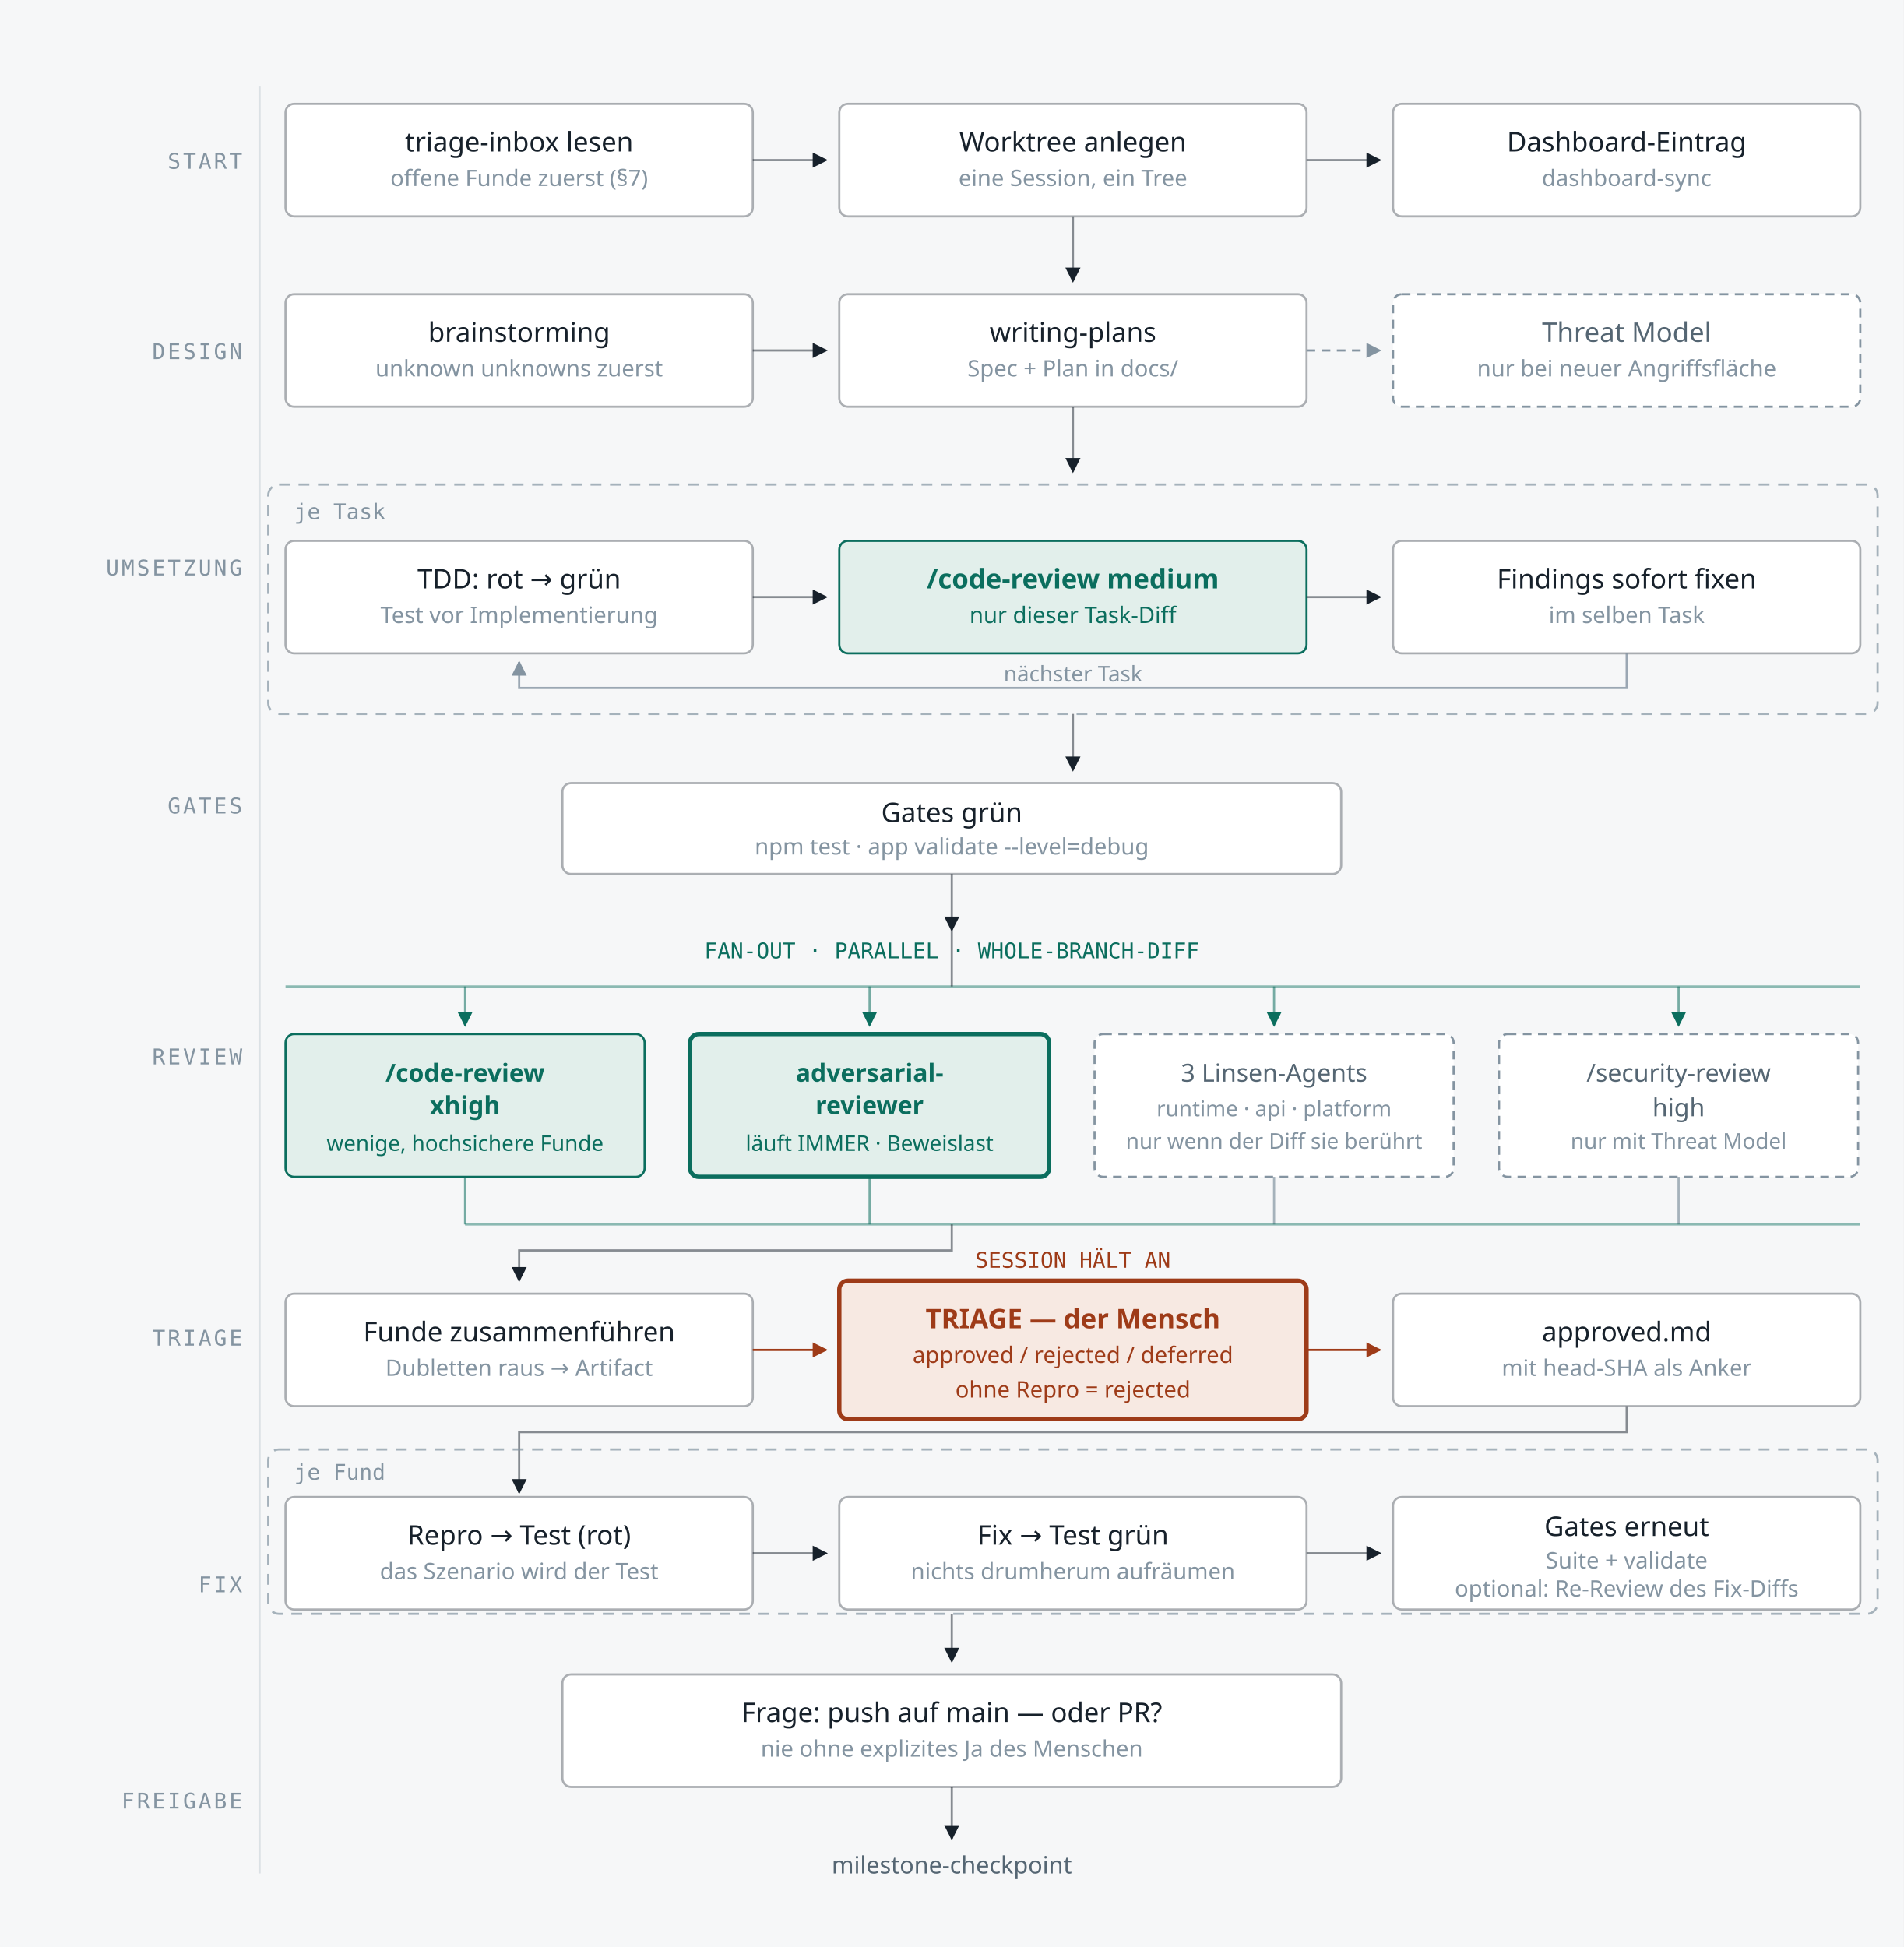
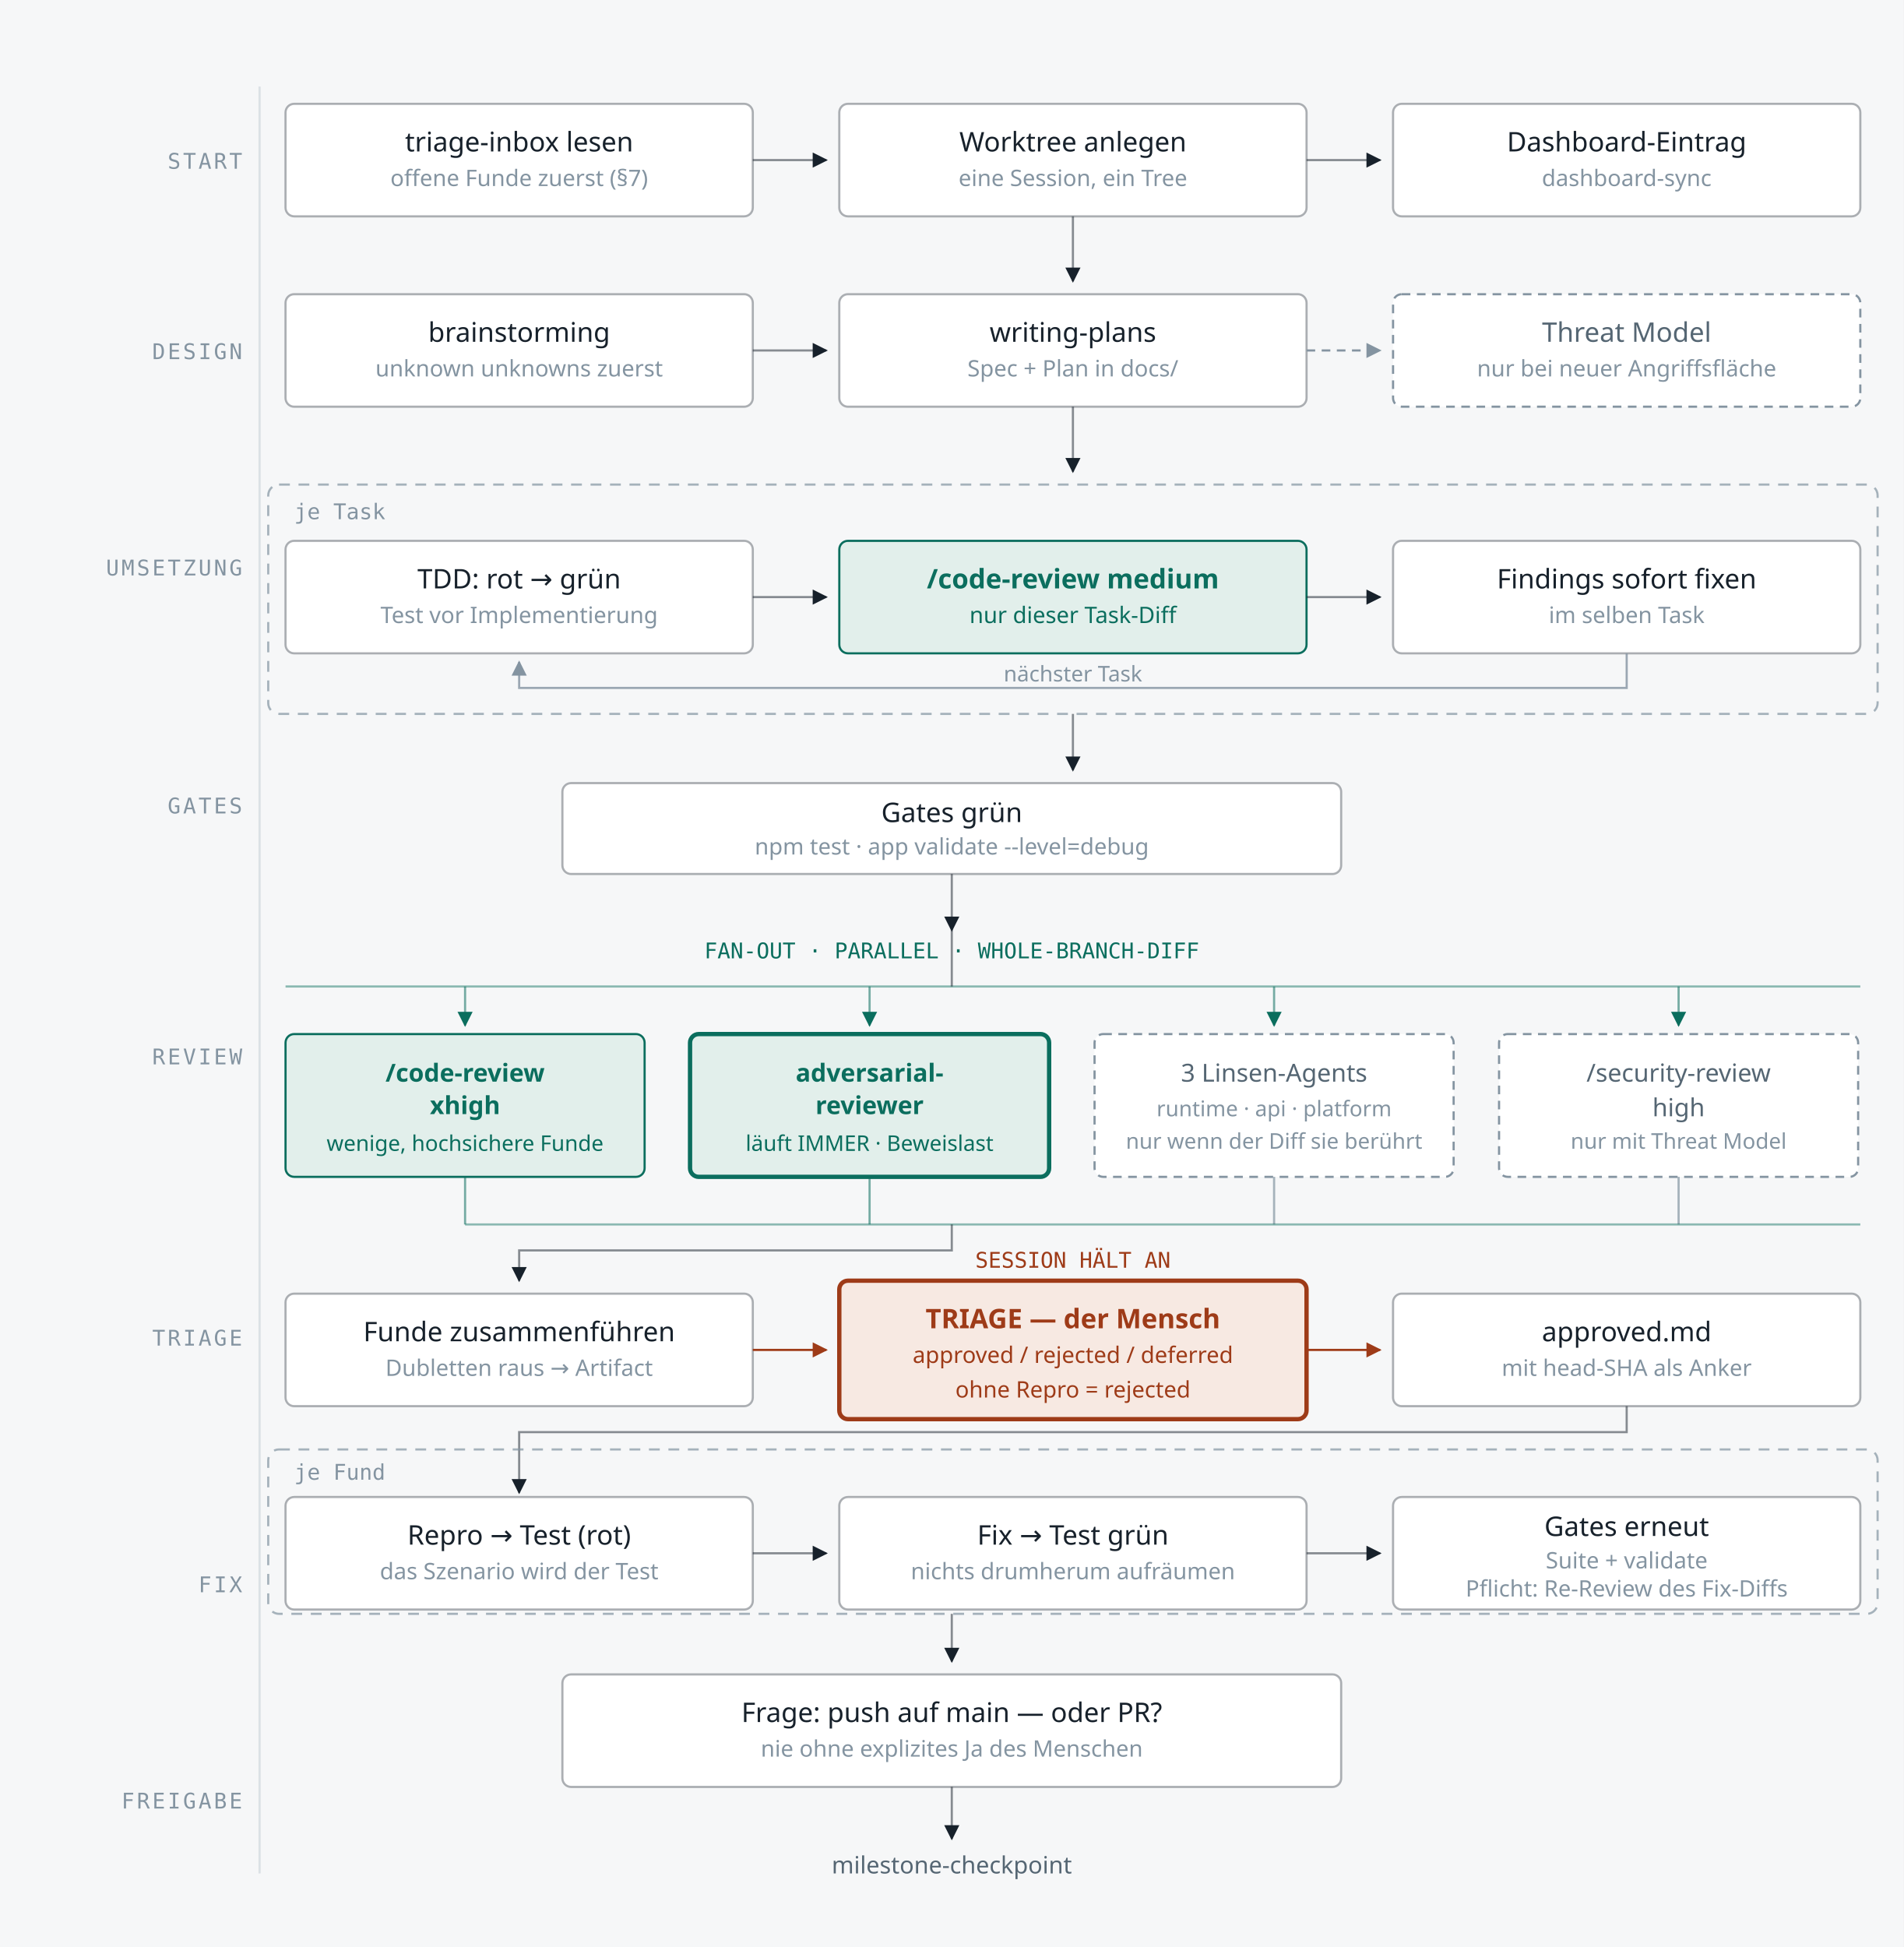
<svg xmlns="http://www.w3.org/2000/svg" viewBox="0 0 880 900" width="880" height="900" font-family="Segoe UI, system-ui, sans-serif" role="img">
  <rect x="0" y="0" width="880" height="900" fill="#F6F7F8" />
  <defs>
    <marker id="ah" viewBox="0 0 10 10" refX="9" refY="5" markerWidth="7" markerHeight="7" orient="auto-start-reverse">
      <path d="M 0 0 L 10 5 L 0 10 z" fill="#17212B" />
    </marker>
    <marker id="ah-halt" viewBox="0 0 10 10" refX="9" refY="5" markerWidth="7" markerHeight="7" orient="auto-start-reverse">
      <path d="M 0 0 L 10 5 L 0 10 z" fill="#9E3B18" />
    </marker>
    <marker id="ah-faint" viewBox="0 0 10 10" refX="9" refY="5" markerWidth="7" markerHeight="7" orient="auto-start-reverse">
      <path d="M 0 0 L 10 5 L 0 10 z" fill="#8494A1" />
    </marker>
    <marker id="ah-accent" viewBox="0 0 10 10" refX="9" refY="5" markerWidth="7" markerHeight="7" orient="auto-start-reverse">
      <path d="M 0 0 L 10 5 L 0 10 z" fill="#0B6E5E" />
    </marker>
  </defs>
  <g font-family="'JetBrains Mono', monospace" font-size="10" letter-spacing="1.1" fill="#8494A1" text-anchor="end">
    <text x="112" y="78">START</text>
    <text x="112" y="166">DESIGN</text>
    <text x="112" y="266">UMSETZUNG</text>
    <text x="112" y="376">GATES</text>
    <text x="112" y="492">REVIEW</text>
    <text x="112" y="622">TRIAGE</text>
    <text x="112" y="736">FIX</text>
    <text x="112" y="836">FREIGABE</text>
  </g>
  <g stroke="#DBE1E5" stroke-width="1">
    <line x1="120" y1="40" x2="120" y2="866" />
  </g>
  <g>
    <rect x="132" y="48" width="216" height="52" rx="4" fill="#FFFFFF" stroke="#17212B" stroke-opacity=".35" />
    <text x="240" y="70" text-anchor="middle" font-size="12.5" fill="#17212B">triage-inbox lesen</text>
    <text x="240" y="86" text-anchor="middle" font-size="10.5" fill="#8494A1">offene Funde zuerst (§7)</text>
    <rect x="388" y="48" width="216" height="52" rx="4" fill="#FFFFFF" stroke="#17212B" stroke-opacity=".35" />
    <text x="496" y="70" text-anchor="middle" font-size="12.5" fill="#17212B">Worktree anlegen</text>
    <text x="496" y="86" text-anchor="middle" font-size="10.5" fill="#8494A1">eine Session, ein Tree</text>
    <rect x="644" y="48" width="216" height="52" rx="4" fill="#FFFFFF" stroke="#17212B" stroke-opacity=".35" />
    <text x="752" y="70" text-anchor="middle" font-size="12.5" fill="#17212B">Dashboard-Eintrag</text>
    <text x="752" y="86" text-anchor="middle" font-size="10.5" fill="#8494A1">dashboard-sync</text>
    <line x1="348" y1="74" x2="382" y2="74" stroke="#17212B" stroke-opacity=".5" marker-end="url(#ah)" />
    <line x1="604" y1="74" x2="638" y2="74" stroke="#17212B" stroke-opacity=".5" marker-end="url(#ah)" />
  </g>
  <line x1="496" y1="100" x2="496" y2="130" stroke="#17212B" stroke-opacity=".5" marker-end="url(#ah)" />
  <g>
    <rect x="132" y="136" width="216" height="52" rx="4" fill="#FFFFFF" stroke="#17212B" stroke-opacity=".35" />
    <text x="240" y="158" text-anchor="middle" font-size="12.5" fill="#17212B">brainstorming</text>
    <text x="240" y="174" text-anchor="middle" font-size="10.5" fill="#8494A1">unknown unknowns zuerst</text>
    <rect x="388" y="136" width="216" height="52" rx="4" fill="#FFFFFF" stroke="#17212B" stroke-opacity=".35" />
    <text x="496" y="158" text-anchor="middle" font-size="12.5" fill="#17212B">writing-plans</text>
    <text x="496" y="174" text-anchor="middle" font-size="10.5" fill="#8494A1">Spec + Plan in docs/</text>
    <rect x="644" y="136" width="216" height="52" rx="4" fill="#FFFFFF" stroke="#8494A1" stroke-dasharray="4 3" />
    <text x="752" y="158" text-anchor="middle" font-size="12.5" fill="#556673">Threat Model</text>
    <text x="752" y="174" text-anchor="middle" font-size="10.5" fill="#8494A1">nur bei neuer Angriffsfläche</text>
    <line x1="348" y1="162" x2="382" y2="162" stroke="#17212B" stroke-opacity=".5" marker-end="url(#ah)" />
    <line x1="604" y1="162" x2="638" y2="162" stroke="#8494A1" stroke-dasharray="4 3" marker-end="url(#ah-faint)" />
  </g>
  <line x1="496" y1="188" x2="496" y2="218" stroke="#17212B" stroke-opacity=".5" marker-end="url(#ah)" />
  <rect x="124" y="224" width="744" height="106" rx="5" fill="none" stroke="#8494A1" stroke-dasharray="5 4" stroke-opacity=".7" />
  <text x="136" y="240" font-size="10" font-family="'JetBrains Mono', monospace" fill="#8494A1">je Task</text>
  <g>
    <rect x="132" y="250" width="216" height="52" rx="4" fill="#FFFFFF" stroke="#17212B" stroke-opacity=".35" />
    <text x="240" y="272" text-anchor="middle" font-size="12.5" fill="#17212B">TDD: rot → grün</text>
    <text x="240" y="288" text-anchor="middle" font-size="10.5" fill="#8494A1">Test vor Implementierung</text>
    <rect x="388" y="250" width="216" height="52" rx="4" fill="#E2EFEB" stroke="#0B6E5E" />
    <text x="496" y="272" text-anchor="middle" font-size="12.5" font-weight="600" fill="#0B6E5E">/code-review medium</text>
    <text x="496" y="288" text-anchor="middle" font-size="10.5" fill="#0B6E5E">nur dieser Task-Diff</text>
    <rect x="644" y="250" width="216" height="52" rx="4" fill="#FFFFFF" stroke="#17212B" stroke-opacity=".35" />
    <text x="752" y="272" text-anchor="middle" font-size="12.5" fill="#17212B">Findings sofort fixen</text>
    <text x="752" y="288" text-anchor="middle" font-size="10.5" fill="#8494A1">im selben Task</text>
    <line x1="348" y1="276" x2="382" y2="276" stroke="#17212B" stroke-opacity=".5" marker-end="url(#ah)" />
    <line x1="604" y1="276" x2="638" y2="276" stroke="#17212B" stroke-opacity=".5" marker-end="url(#ah)" />
    <path d="M 752 302 L 752 318 L 240 318 L 240 306" fill="none" stroke="#8494A1" stroke-opacity=".8" marker-end="url(#ah-faint)" />
    <text x="496" y="315" text-anchor="middle" font-size="10" fill="#8494A1">nächster Task</text>
  </g>
  <line x1="496" y1="330" x2="496" y2="356" stroke="#17212B" stroke-opacity=".5" marker-end="url(#ah)" />
  <g>
    <rect x="260" y="362" width="360" height="42" rx="4" fill="#FFFFFF" stroke="#17212B" stroke-opacity=".35" />
    <text x="440" y="380" text-anchor="middle" font-size="12.5" fill="#17212B">Gates grün</text>
    <text x="440" y="395" text-anchor="middle" font-size="10.5" fill="#8494A1">npm test · app validate --level=debug</text>
  </g>
  <line x1="440" y1="404" x2="440" y2="430" stroke="#17212B" stroke-opacity=".5" marker-end="url(#ah)" />
  <g>
    <text x="440" y="443" text-anchor="middle" font-size="10" font-family="'JetBrains Mono', monospace" fill="#0B6E5E">FAN-OUT · PARALLEL · WHOLE-BRANCH-DIFF</text>
    <path d="M 132 456 L 860 456" stroke="#0B6E5E" stroke-opacity=".45" />
    <line x1="440" y1="430" x2="440" y2="456" stroke="#17212B" stroke-opacity=".5" />
    <line x1="215" y1="456" x2="215" y2="474" stroke="#0B6E5E" stroke-opacity=".55" marker-end="url(#ah-accent)" />
    <line x1="402" y1="456" x2="402" y2="474" stroke="#0B6E5E" stroke-opacity=".55" marker-end="url(#ah-accent)" />
    <line x1="589" y1="456" x2="589" y2="474" stroke="#0B6E5E" stroke-opacity=".55" marker-end="url(#ah-accent)" />
    <line x1="776" y1="456" x2="776" y2="474" stroke="#0B6E5E" stroke-opacity=".55" marker-end="url(#ah-accent)" />
    <rect x="132" y="478" width="166" height="66" rx="4" fill="#E2EFEB" stroke="#0B6E5E" />
    <text x="215" y="500" text-anchor="middle" font-size="11.5" font-weight="600" fill="#0B6E5E">/code-review</text>
    <text x="215" y="515" text-anchor="middle" font-size="11.5" font-weight="600" fill="#0B6E5E">xhigh</text>
    <text x="215" y="532" text-anchor="middle" font-size="10" fill="#0B6E5E">wenige, hochsichere Funde</text>
    <rect x="319" y="478" width="166" height="66" rx="4" fill="#E2EFEB" stroke="#0B6E5E" stroke-width="2" />
    <text x="402" y="500" text-anchor="middle" font-size="11.5" font-weight="600" fill="#0B6E5E">adversarial-</text>
    <text x="402" y="515" text-anchor="middle" font-size="11.5" font-weight="600" fill="#0B6E5E">reviewer</text>
    <text x="402" y="532" text-anchor="middle" font-size="10" fill="#0B6E5E">läuft IMMER · Beweislast</text>
    <rect x="506" y="478" width="166" height="66" rx="4" fill="#FFFFFF" stroke="#8494A1" stroke-dasharray="4 3" />
    <text x="589" y="500" text-anchor="middle" font-size="11.5" fill="#556673">3 Linsen-Agents</text>
    <text x="589" y="516" text-anchor="middle" font-size="10" fill="#8494A1">runtime · api · platform</text>
    <text x="589" y="531" text-anchor="middle" font-size="10" fill="#8494A1">nur wenn der Diff sie berührt</text>
    <rect x="693" y="478" width="166" height="66" rx="4" fill="#FFFFFF" stroke="#8494A1" stroke-dasharray="4 3" />
    <text x="776" y="500" text-anchor="middle" font-size="11.5" fill="#556673">/security-review</text>
    <text x="776" y="516" text-anchor="middle" font-size="11.5" fill="#556673">high</text>
    <text x="776" y="531" text-anchor="middle" font-size="10" fill="#8494A1">nur mit Threat Model</text>
    <line x1="215" y1="544" x2="215" y2="566" stroke="#0B6E5E" stroke-opacity=".55" />
    <line x1="402" y1="544" x2="402" y2="566" stroke="#0B6E5E" stroke-opacity=".55" />
    <line x1="589" y1="544" x2="589" y2="566" stroke="#8494A1" stroke-opacity=".7" />
    <line x1="776" y1="544" x2="776" y2="566" stroke="#8494A1" stroke-opacity=".7" />
    <path d="M 215 566 L 860 566" stroke="#0B6E5E" stroke-opacity=".45" />
  </g>
  <path d="M 440 566 L 440 578 L 240 578 L 240 592" fill="none" stroke="#17212B" stroke-opacity=".5" marker-end="url(#ah)" />
  <g>
    <rect x="132" y="598" width="216" height="52" rx="4" fill="#FFFFFF" stroke="#17212B" stroke-opacity=".35" />
    <text x="240" y="620" text-anchor="middle" font-size="12.5" fill="#17212B">Funde zusammenführen</text>
    <text x="240" y="636" text-anchor="middle" font-size="10.5" fill="#8494A1">Dubletten raus → Artifact</text>
    <rect x="388" y="592" width="216" height="64" rx="4" fill="#F7E9E2" stroke="#9E3B18" stroke-width="2" />
    <text x="496" y="614" text-anchor="middle" font-size="12.5" font-weight="600" fill="#9E3B18">TRIAGE — der Mensch</text>
    <text x="496" y="630" text-anchor="middle" font-size="10.5" fill="#9E3B18">approved / rejected / deferred</text>
    <text x="496" y="646" text-anchor="middle" font-size="10.5" fill="#9E3B18">ohne Repro = rejected</text>
    <rect x="644" y="598" width="216" height="52" rx="4" fill="#FFFFFF" stroke="#17212B" stroke-opacity=".35" />
    <text x="752" y="620" text-anchor="middle" font-size="12.5" fill="#17212B">approved.md</text>
    <text x="752" y="636" text-anchor="middle" font-size="10.5" fill="#8494A1">mit head-SHA als Anker</text>
    <line x1="348" y1="624" x2="382" y2="624" stroke="#9E3B18" marker-end="url(#ah-halt)" />
    <line x1="604" y1="624" x2="638" y2="624" stroke="#9E3B18" marker-end="url(#ah-halt)" />
    <text x="496" y="586" text-anchor="middle" font-size="10" font-family="'JetBrains Mono', monospace" fill="#9E3B18">SESSION HÄLT AN</text>
  </g>
  <path d="M 752 650 L 752 662 L 240 662 L 240 690" fill="none" stroke="#17212B" stroke-opacity=".5" marker-end="url(#ah)" />
  <rect x="124" y="670" width="744" height="76" rx="5" fill="none" stroke="#8494A1" stroke-dasharray="5 4" stroke-opacity=".7" />
  <text x="136" y="684" font-size="10" font-family="'JetBrains Mono', monospace" fill="#8494A1">je Fund</text>
  <g>
    <rect x="132" y="692" width="216" height="52" rx="4" fill="#FFFFFF" stroke="#17212B" stroke-opacity=".35" />
    <text x="240" y="714" text-anchor="middle" font-size="12.5" fill="#17212B">Repro → Test (rot)</text>
    <text x="240" y="730" text-anchor="middle" font-size="10.5" fill="#8494A1">das Szenario wird der Test</text>
    <rect x="388" y="692" width="216" height="52" rx="4" fill="#FFFFFF" stroke="#17212B" stroke-opacity=".35" />
    <text x="496" y="714" text-anchor="middle" font-size="12.5" fill="#17212B">Fix → Test grün</text>
    <text x="496" y="730" text-anchor="middle" font-size="10.5" fill="#8494A1">nichts drumherum aufräumen</text>
    <rect x="644" y="692" width="216" height="52" rx="4" fill="#FFFFFF" stroke="#17212B" stroke-opacity=".35" />
    <text x="752" y="710" text-anchor="middle" font-size="12.5" fill="#17212B">Gates erneut</text>
    <text x="752" y="725" text-anchor="middle" font-size="10.5" fill="#8494A1">Suite + validate</text>
-     <text x="752" y="738" text-anchor="middle" font-size="10.5" fill="#8494A1">optional: Re-Review des Fix-Diffs</text>
+     <text x="752" y="738" text-anchor="middle" font-size="10.5" fill="#8494A1">Pflicht: Re-Review des Fix-Diffs</text>
    <line x1="348" y1="718" x2="382" y2="718" stroke="#17212B" stroke-opacity=".5" marker-end="url(#ah)" />
    <line x1="604" y1="718" x2="638" y2="718" stroke="#17212B" stroke-opacity=".5" marker-end="url(#ah)" />
  </g>
  <line x1="440" y1="746" x2="440" y2="768" stroke="#17212B" stroke-opacity=".5" marker-end="url(#ah)" />
  <g>
    <rect x="260" y="774" width="360" height="52" rx="4" fill="#FFFFFF" stroke="#17212B" stroke-opacity=".35" />
    <text x="440" y="796" text-anchor="middle" font-size="12.5" fill="#17212B">Frage: push auf main — oder PR?</text>
    <text x="440" y="812" text-anchor="middle" font-size="10.5" fill="#8494A1">nie ohne explizites Ja des Menschen</text>
    <line x1="440" y1="826" x2="440" y2="850" stroke="#17212B" stroke-opacity=".5" marker-end="url(#ah)" />
    <text x="440" y="866" text-anchor="middle" font-size="11" fill="#556673">milestone-checkpoint</text>
  </g>
</svg>
